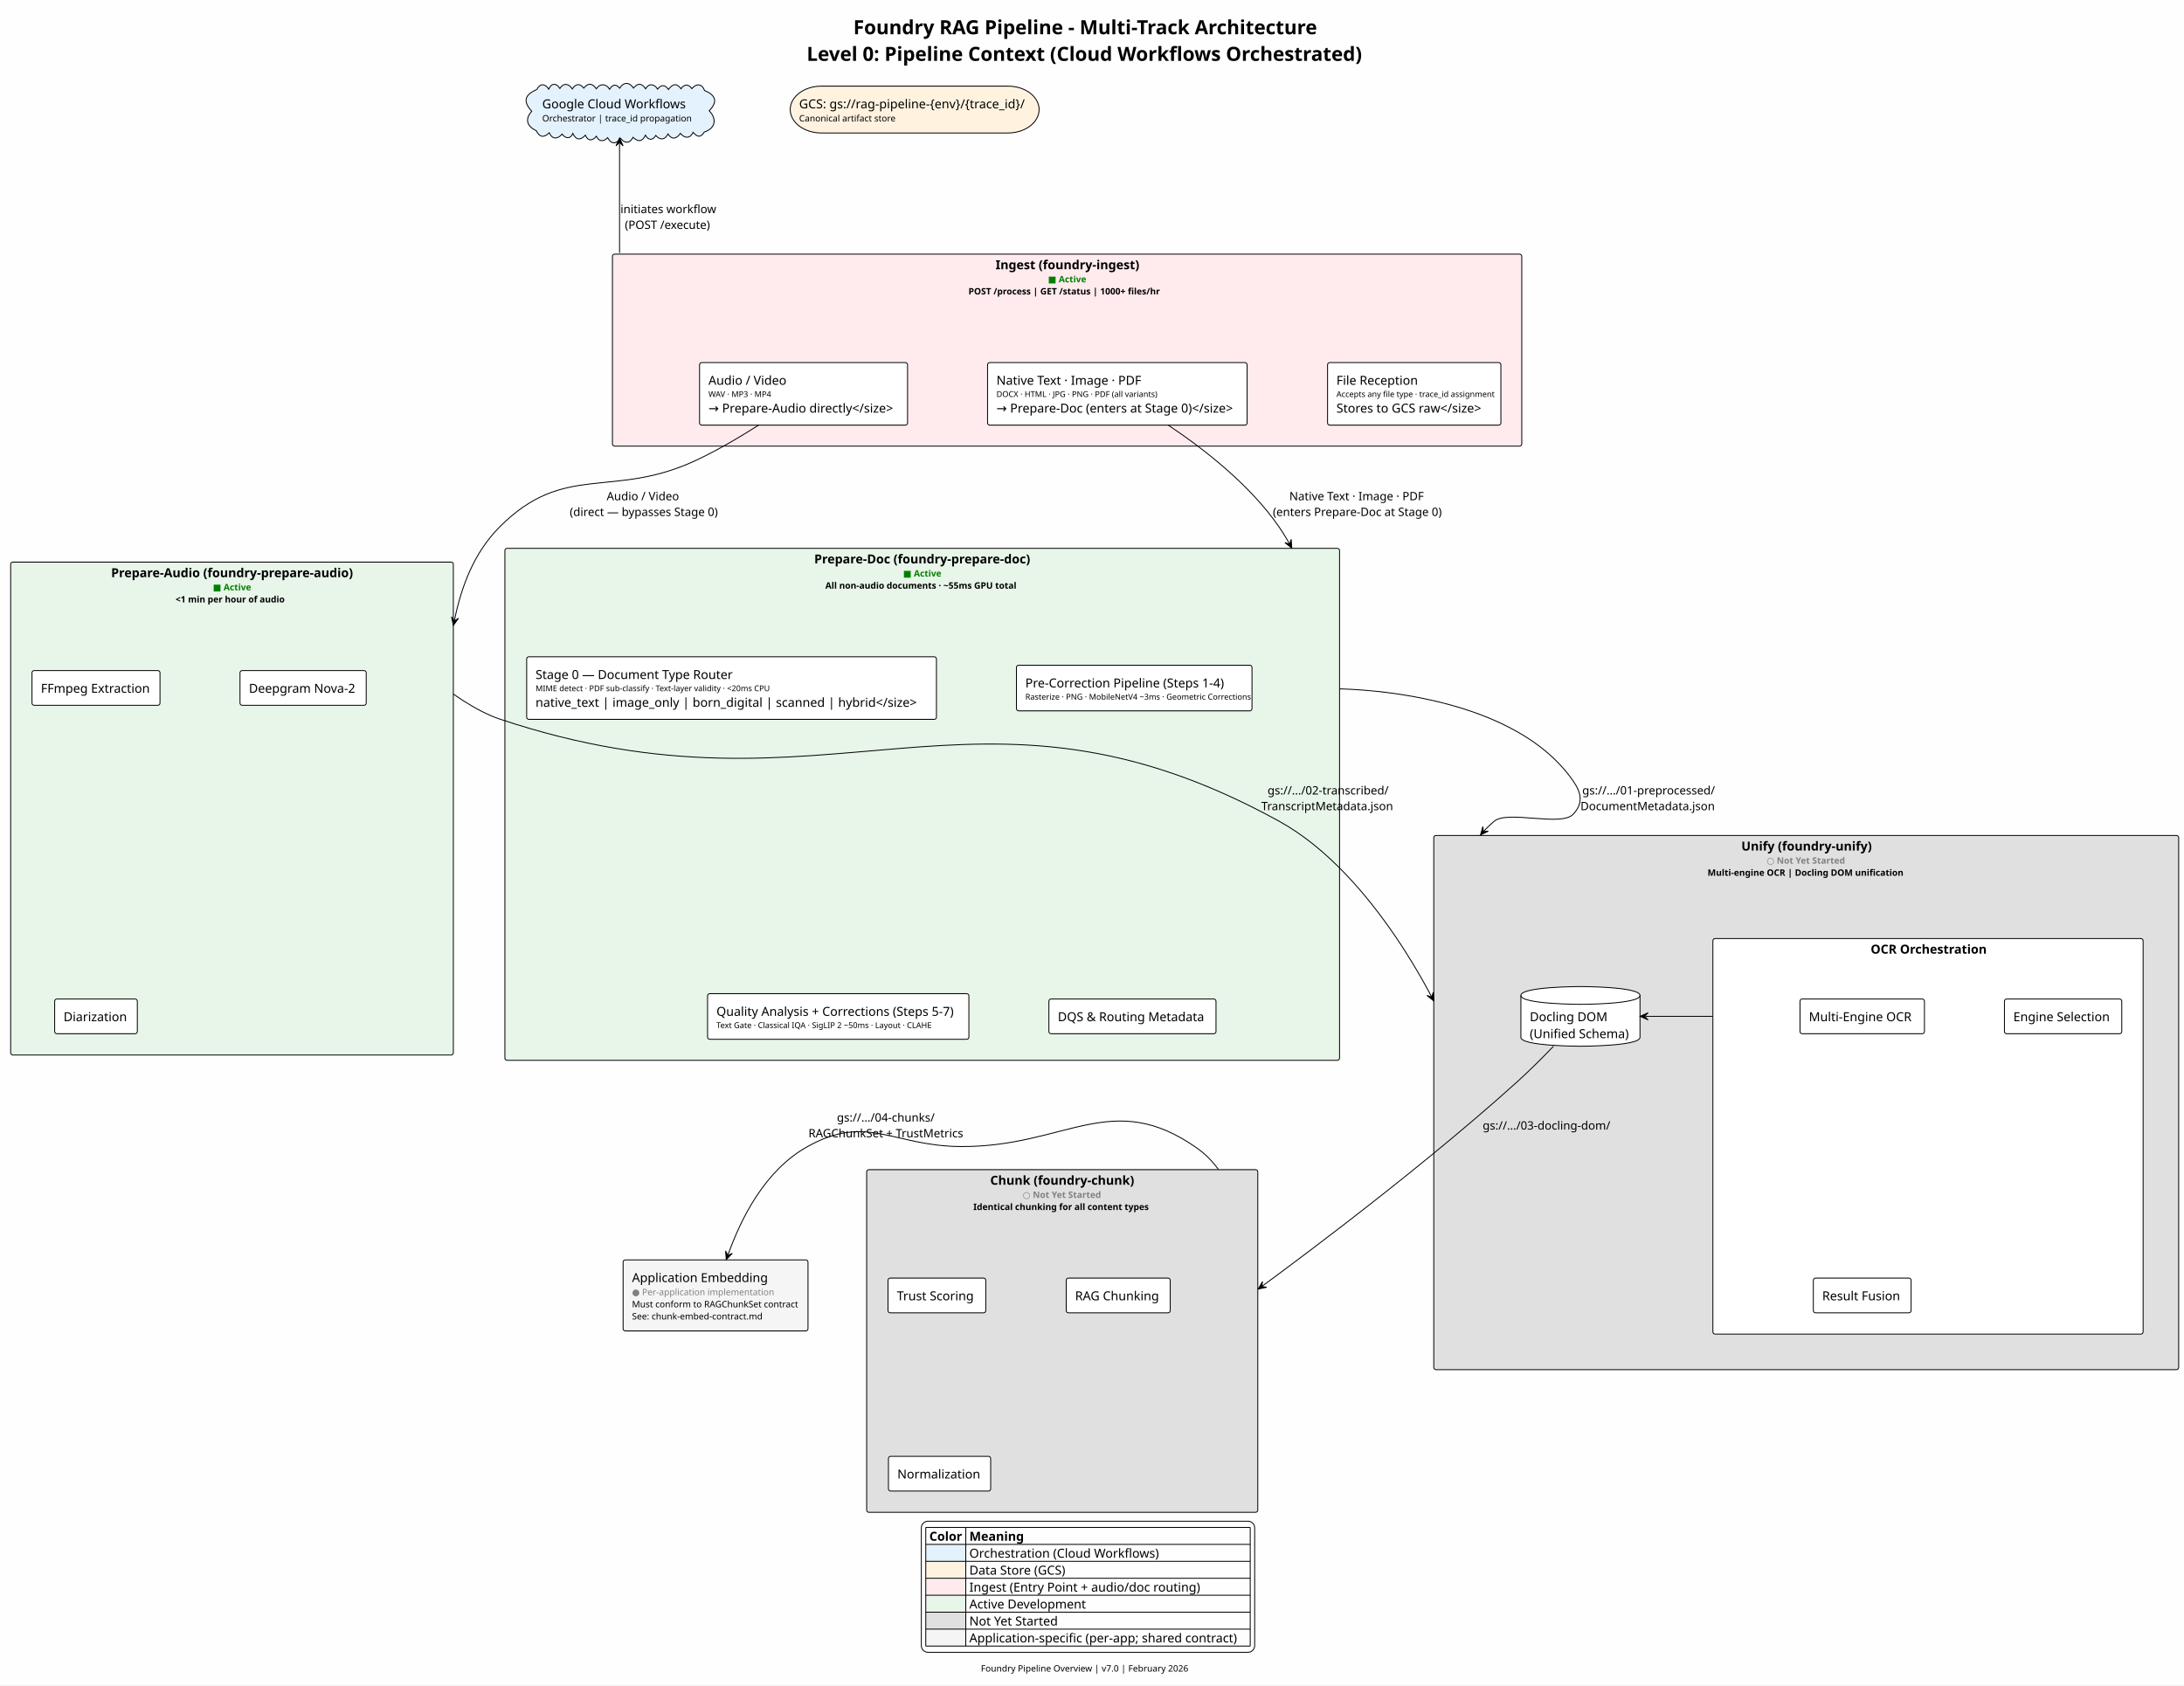
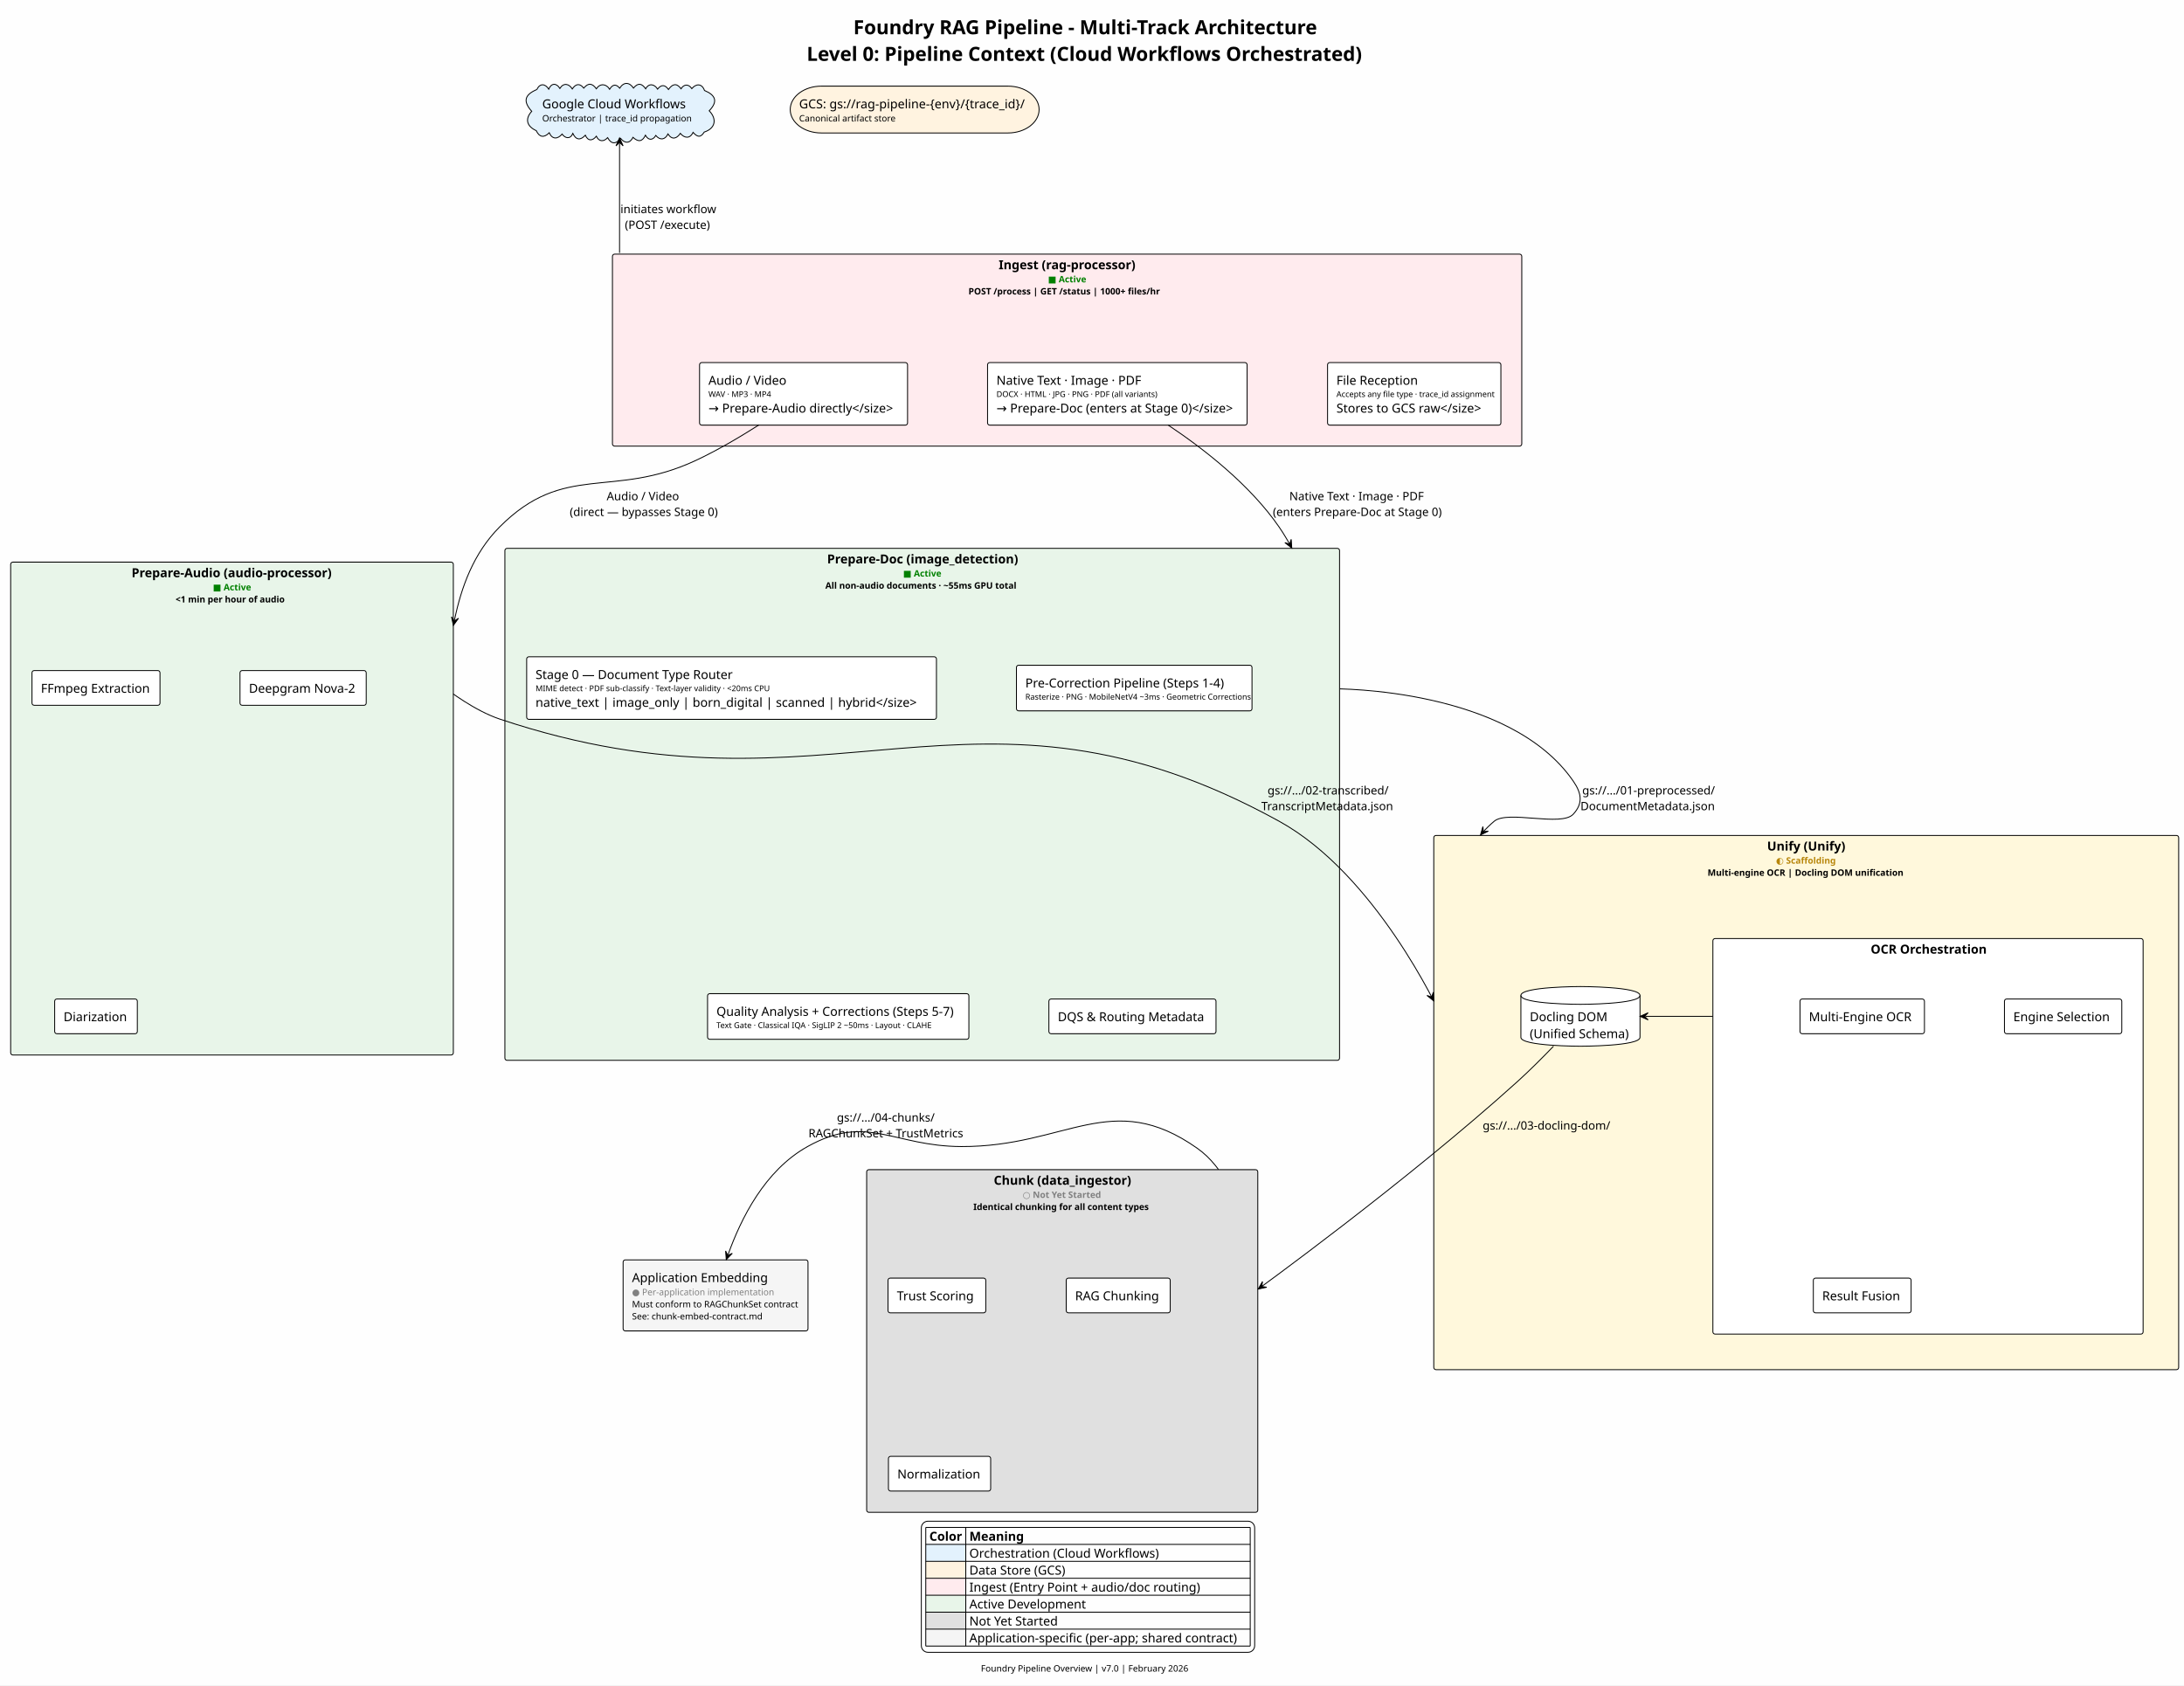
<svg xmlns="http://www.w3.org/2000/svg" contentStyleType="text/css" height="1896px" preserveAspectRatio="none" style="width:2457px;height:1896px;background:#FEFEFE;" version="1.1" viewBox="0 0 2457 1896" width="2457px" zoomAndPan="magnify">
  <defs />
  <g>
    <rect fill="#FEFEFE" height="1896" style="stroke:none;stroke-width:1.0;" width="2457" x="0" y="0" />
    <text fill="#000000" font-family="Verdana" font-size="22" font-weight="bold" lengthAdjust="spacing" textLength="528" x="960" y="38.518">Foundry RAG Pipeline - Multi-Track Architecture</text>
    <text fill="#000000" font-family="Verdana" font-size="22" font-weight="bold" lengthAdjust="spacing" textLength="633" x="907.5" y="68.482">Level 0: Pipeline Context (Cloud Workflows Orchestrated)</text>
    <g id="cluster_Ingest">
      <rect fill="#FFEBEE" height="216" rx="2.5" ry="2.5" style="stroke:#000000;stroke-width:1.0;" width="1023" x="689" y="285.906" />
-       <text fill="#000000" font-family="Verdana" font-size="14" font-weight="bold" lengthAdjust="spacing" textLength="161" x="1120" y="302.872">Ingest (foundry-ingest)</text>
+       <text fill="#000000" font-family="Verdana" font-size="14" font-weight="bold" lengthAdjust="spacing" textLength="154" x="1123.5" y="302.872">Ingest (rag-processor)</text>
      <text fill="#008000" font-family="Verdana" font-size="10" font-weight="bold" lengthAdjust="spacing" textLength="43" x="1179" y="317.664">■ Active</text>
      <text fill="#000000" font-family="Verdana" font-size="10" font-weight="bold" lengthAdjust="spacing" textLength="222" x="1089.5" y="331.284">POST /process | GET /status | 1000+ files/hr</text>
    </g>
    <g id="cluster_PrepareDoc">
      <rect fill="#E8F5E9" height="576" rx="2.5" ry="2.5" style="stroke:#000000;stroke-width:1.0;" width="939" x="568" y="616.906" />
-       <text fill="#000000" font-family="Verdana" font-size="14" font-weight="bold" lengthAdjust="spacing" textLength="243" x="916" y="633.872">Prepare-Doc (foundry-prepare-doc)</text>
+       <text fill="#000000" font-family="Verdana" font-size="14" font-weight="bold" lengthAdjust="spacing" textLength="214" x="930.5" y="633.872">Prepare-Doc (image_detection)</text>
      <text fill="#008000" font-family="Verdana" font-size="10" font-weight="bold" lengthAdjust="spacing" textLength="43" x="1016" y="648.664">■ Active</text>
      <text fill="#000000" font-family="Verdana" font-size="10" font-weight="bold" lengthAdjust="spacing" textLength="218" x="928.5" y="662.284">All non-audio documents · ~55ms GPU total</text>
    </g>
    <g id="cluster_PrepareAudio">
      <rect fill="#E8F5E9" height="554.5" rx="2.5" ry="2.5" style="stroke:#000000;stroke-width:1.0;" width="498" x="12" y="632.406" />
-       <text fill="#000000" font-family="Verdana" font-size="14" font-weight="bold" lengthAdjust="spacing" textLength="272" x="125" y="649.372">Prepare-Audio (foundry-prepare-audio)</text>
+       <text fill="#000000" font-family="Verdana" font-size="14" font-weight="bold" lengthAdjust="spacing" textLength="226" x="148" y="649.372">Prepare-Audio (audio-processor)</text>
      <text fill="#008000" font-family="Verdana" font-size="10" font-weight="bold" lengthAdjust="spacing" textLength="43" x="239.5" y="664.164">■ Active</text>
      <text fill="#000000" font-family="Verdana" font-size="10" font-weight="bold" lengthAdjust="spacing" textLength="127" x="197.5" y="677.784">&lt;1 min per hour of audio</text>
    </g>
    <g id="cluster_Unify">
-       <rect fill="#E0E0E0" height="601" rx="2.5" ry="2.5" style="stroke:#000000;stroke-width:1.0;" width="838" x="1613" y="939.906" />
-       <text fill="#000000" font-family="Verdana" font-size="14" font-weight="bold" lengthAdjust="spacing" textLength="146" x="1959" y="956.872">Unify (foundry-unify)</text>
-       <text fill="#808080" font-family="Verdana" font-size="10" font-weight="bold" lengthAdjust="spacing" textLength="89" x="1987.5" y="971.664">○ Not Yet Started</text>
+       <rect fill="#FFF8DC" height="601" rx="2.5" ry="2.5" style="stroke:#000000;stroke-width:1.0;" width="838" x="1613" y="939.906" />
+       <text fill="#000000" font-family="Verdana" font-size="14" font-weight="bold" lengthAdjust="spacing" textLength="88" x="1988" y="956.872">Unify (Unify)</text>
+       <text fill="#B8860B" font-family="Verdana" font-size="10" font-weight="bold" lengthAdjust="spacing" textLength="68" x="1998" y="971.664">◐ Scaffolding</text>
      <text fill="#000000" font-family="Verdana" font-size="10" font-weight="bold" lengthAdjust="spacing" textLength="222" x="1921" y="985.284">Multi-engine OCR | Docling DOM unification</text>
    </g>
    <g id="cluster_OCRLayer">
      <rect fill="#FFFFFF" height="445" rx="2.5" ry="2.5" style="stroke:#000000;stroke-width:1.0;" width="484" x="1927" y="1055.906" />
      <text fill="#000000" font-family="Verdana" font-size="14" font-weight="bold" lengthAdjust="spacing" textLength="129" x="2104.5" y="1072.872">OCR Orchestration</text>
    </g>
    <g id="cluster_Chunk">
      <rect fill="#E0E0E0" height="385.5" rx="2.5" ry="2.5" style="stroke:#000000;stroke-width:1.0;" width="440" x="975" y="1315.906" />
-       <text fill="#000000" font-family="Verdana" font-size="14" font-weight="bold" lengthAdjust="spacing" textLength="162" x="1114" y="1332.872">Chunk (foundry-chunk)</text>
+       <text fill="#000000" font-family="Verdana" font-size="14" font-weight="bold" lengthAdjust="spacing" textLength="154" x="1118" y="1332.872">Chunk (data_ingestor)</text>
      <text fill="#808080" font-family="Verdana" font-size="10" font-weight="bold" lengthAdjust="spacing" textLength="89" x="1150.5" y="1347.664">○ Not Yet Started</text>
      <text fill="#000000" font-family="Verdana" font-size="10" font-weight="bold" lengthAdjust="spacing" textLength="200" x="1095" y="1361.284">Identical chunking for all content types</text>
    </g>
    <g id="elem_FileRecv">
      <rect fill="#FFFFFF" height="70.394" rx="2.5" ry="2.5" style="stroke:#000000;stroke-width:1.0;" width="195" x="1493.5" y="407.906" />
      <text fill="#000000" font-family="Verdana" font-size="14" lengthAdjust="spacing" textLength="94" x="1503.5" y="432.872">File Reception</text>
      <text fill="#000000" font-family="Verdana" font-size="9" lengthAdjust="spacing" textLength="175" x="1503.5" y="446.595">Accepts any file type · trace_id assignment</text>
      <text fill="#000000" font-family="Verdana" font-size="14" lengthAdjust="spacing" textLength="166" x="1503.5" y="464.198">Stores to GCS raw&lt;/size&gt;</text>
    </g>
    <g id="elem_AudioTrack">
      <rect fill="#FFFFFF" height="70.394" rx="2.5" ry="2.5" style="stroke:#000000;stroke-width:1.0;" width="234" x="787" y="407.906" />
      <text fill="#000000" font-family="Verdana" font-size="14" lengthAdjust="spacing" textLength="89" x="797" y="432.872">Audio / Video</text>
      <text fill="#000000" font-family="Verdana" font-size="9" lengthAdjust="spacing" textLength="67" x="797" y="446.595">WAV · MP3 · MP4</text>
      <text fill="#000000" font-family="Verdana" font-size="14" lengthAdjust="spacing" textLength="214" x="797" y="464.198">→ Prepare-Audio directly&lt;/size&gt;</text>
    </g>
    <g id="elem_DocTrack">
      <rect fill="#FFFFFF" height="70.394" rx="2.5" ry="2.5" style="stroke:#000000;stroke-width:1.0;" width="292" x="1111" y="407.906" />
      <text fill="#000000" font-family="Verdana" font-size="14" lengthAdjust="spacing" textLength="167" x="1121" y="432.872">Native Text · Image · PDF</text>
      <text fill="#000000" font-family="Verdana" font-size="9" lengthAdjust="spacing" textLength="177" x="1121" y="446.595">DOCX · HTML · JPG · PNG · PDF (all variants)</text>
      <text fill="#000000" font-family="Verdana" font-size="14" lengthAdjust="spacing" textLength="272" x="1121" y="464.198">→ Prepare-Doc (enters at Stage 0)&lt;/size&gt;</text>
    </g>
    <g id="elem_Stage0">
      <rect fill="#FFFFFF" height="70.394" rx="2.5" ry="2.5" style="stroke:#000000;stroke-width:1.0;" width="461" x="592.5" y="738.906" />
      <text fill="#000000" font-family="Verdana" font-size="14" lengthAdjust="spacing" textLength="226" x="602.5" y="763.872">Stage 0 — Document Type Router</text>
      <text fill="#000000" font-family="Verdana" font-size="9" lengthAdjust="spacing" textLength="258" x="602.5" y="777.595">MIME detect · PDF sub-classify · Text-layer validity · &lt;20ms CPU</text>
      <text fill="#000000" font-family="Verdana" font-size="14" lengthAdjust="spacing" textLength="441" x="602.5" y="795.198">native_text | image_only | born_digital | scanned | hybrid&lt;/size&gt;</text>
    </g>
    <g id="elem_Stage1">
      <rect fill="#FFFFFF" height="51.326" rx="2.5" ry="2.5" style="stroke:#000000;stroke-width:1.0;" width="265" x="1143.5" y="748.406" />
      <text fill="#000000" font-family="Verdana" font-size="14" lengthAdjust="spacing" textLength="229" x="1153.5" y="773.372">Pre-Correction Pipeline (Steps 1-4)</text>
      <text fill="#000000" font-family="Verdana" font-size="9" lengthAdjust="spacing" textLength="245" x="1153.5" y="787.095">Rasterize · PNG · MobileNetV4 ~3ms · Geometric Corrections</text>
    </g>
    <g id="elem_Stage2">
      <rect fill="#FFFFFF" height="51.326" rx="2.5" ry="2.5" style="stroke:#000000;stroke-width:1.0;" width="294" x="796" y="1117.906" />
      <text fill="#000000" font-family="Verdana" font-size="14" lengthAdjust="spacing" textLength="274" x="806" y="1142.872">Quality Analysis + Corrections (Steps 5-7)</text>
      <text fill="#000000" font-family="Verdana" font-size="9" lengthAdjust="spacing" textLength="236" x="806" y="1156.595">Text Gate · Classical IQA · SigLIP 2 ~50ms · Layout · CLAHE</text>
    </g>
    <g id="elem_DQS">
      <rect fill="#FFFFFF" height="39.068" rx="2.5" ry="2.5" style="stroke:#000000;stroke-width:1.0;" width="188" x="1180" y="1123.906" />
      <text fill="#000000" font-family="Verdana" font-size="14" lengthAdjust="spacing" textLength="168" x="1190" y="1148.872">DQS &amp; Routing Metadata</text>
    </g>
    <g id="elem_FFmpeg">
      <rect fill="#FFFFFF" height="39.068" rx="2.5" ry="2.5" style="stroke:#000000;stroke-width:1.0;" width="144" x="36" y="754.406" />
      <text fill="#000000" font-family="Verdana" font-size="14" lengthAdjust="spacing" textLength="124" x="46" y="779.372">FFmpeg Extraction</text>
    </g>
    <g id="elem_Deepgram">
      <rect fill="#FFFFFF" height="39.068" rx="2.5" ry="2.5" style="stroke:#000000;stroke-width:1.0;" width="142" x="270" y="754.406" />
      <text fill="#000000" font-family="Verdana" font-size="14" lengthAdjust="spacing" textLength="122" x="280" y="779.372">Deepgram Nova-2</text>
    </g>
    <g id="elem_Diarize">
      <rect fill="#FFFFFF" height="39.068" rx="2.5" ry="2.5" style="stroke:#000000;stroke-width:1.0;" width="93" x="61.5" y="1123.906" />
      <text fill="#000000" font-family="Verdana" font-size="14" lengthAdjust="spacing" textLength="73" x="71.5" y="1148.872">Diarization</text>
    </g>
    <g id="elem_DoclingDOM">
      <path d="M1711,1119.906 C1711,1109.906 1778,1109.906 1778,1109.906 C1778,1109.906 1845,1109.906 1845,1119.906 L1845,1167.042 C1845,1177.042 1778,1177.042 1778,1177.042 C1778,1177.042 1711,1177.042 1711,1167.042 L1711,1119.906 " fill="#FFFFFF" style="stroke:#000000;stroke-width:1.0;" />
      <path d="M1711,1119.906 C1711,1129.906 1778,1129.906 1778,1129.906 C1778,1129.906 1845,1129.906 1845,1119.906 " fill="none" style="stroke:#000000;stroke-width:1.0;" />
      <text fill="#000000" font-family="Verdana" font-size="14" lengthAdjust="spacing" textLength="89" x="1721" y="1148.872">Docling DOM</text>
      <text fill="#000000" font-family="Verdana" font-size="14" lengthAdjust="spacing" textLength="114" x="1721" y="1167.94">(Unified Schema)</text>
    </g>
    <g id="elem_OCR">
      <rect fill="#FFFFFF" height="39.068" rx="2.5" ry="2.5" style="stroke:#000000;stroke-width:1.0;" width="140" x="2025" y="1123.906" />
      <text fill="#000000" font-family="Verdana" font-size="14" lengthAdjust="spacing" textLength="120" x="2035" y="1148.872">Multi-Engine OCR</text>
    </g>
    <g id="elem_EngineSelect">
      <rect fill="#FFFFFF" height="39.068" rx="2.5" ry="2.5" style="stroke:#000000;stroke-width:1.0;" width="132" x="2255" y="1123.906" />
      <text fill="#000000" font-family="Verdana" font-size="14" lengthAdjust="spacing" textLength="112" x="2265" y="1148.872">Engine Selection</text>
    </g>
    <g id="elem_ResultFusion">
      <rect fill="#FFFFFF" height="39.068" rx="2.5" ry="2.5" style="stroke:#000000;stroke-width:1.0;" width="110" x="2040" y="1437.906" />
      <text fill="#000000" font-family="Verdana" font-size="14" lengthAdjust="spacing" textLength="90" x="2050" y="1462.872">Result Fusion</text>
    </g>
    <g id="elem_Trust">
      <rect fill="#FFFFFF" height="39.068" rx="2.5" ry="2.5" style="stroke:#000000;stroke-width:1.0;" width="110" x="999" y="1437.906" />
      <text fill="#000000" font-family="Verdana" font-size="14" lengthAdjust="spacing" textLength="90" x="1009" y="1462.872">Trust Scoring</text>
    </g>
    <g id="elem_Chunking">
      <rect fill="#FFFFFF" height="39.068" rx="2.5" ry="2.5" style="stroke:#000000;stroke-width:1.0;" width="117" x="1199.5" y="1437.906" />
      <text fill="#000000" font-family="Verdana" font-size="14" lengthAdjust="spacing" textLength="97" x="1209.5" y="1462.872">RAG Chunking</text>
    </g>
    <g id="elem_Normalize">
      <rect fill="#FFFFFF" height="39.068" rx="2.5" ry="2.5" style="stroke:#000000;stroke-width:1.0;" width="115" x="999.5" y="1638.406" />
      <text fill="#000000" font-family="Verdana" font-size="14" lengthAdjust="spacing" textLength="95" x="1009.5" y="1663.372">Normalization</text>
    </g>
    <g id="elem_Orchestrator">
      <path d="M603.979,100.678 C607.442,93.318 613.447,94.085 617.313,100.282 C620.324,93.197 625.99,93.202 629.861,99.474 C634.068,92.702 640.149,94.149 643.828,100.055 C647.623,94.362 652.075,93.201 656.717,99.114 C661.924,92.854 666.336,93.612 670.878,99.866 C675.158,93.484 682.018,94.122 685.833,100.416 C689.055,95.112 692.802,93.931 697.154,99.207 C701.696,91.928 708.007,92.211 712.667,99.078 C717.702,92.912 722.061,93.654 726.362,99.888 C730.053,93.064 736.423,94.668 739.781,100.248 C744.015,94.853 748.154,95.106 752.014,100.666 C756.446,94.519 760.997,92.846 766.179,99.859 C769.557,94.327 774.756,94.46 778.297,99.675 C783.145,93.828 789.735,93.808 792.546,101.776 C805.066,107.038 808.004,114.105 797.857,124.634 C806.756,133.861 805.019,144.431 792.251,148.589 C788.035,155.494 784.229,154.007 779.703,148.913 C776.211,156.44 769.889,155.539 765.367,150.048 C761.389,155.991 756.046,157.832 751.442,150.716 C748.227,157.438 742.527,158.15 737.768,152.41 C734.345,158.264 729.295,158 726.124,152.159 C722.464,159.741 717.956,159.847 712.12,154.52 C708.714,161.587 702.781,161.592 698.231,155.751 C693.114,162.196 687.848,162.703 683.574,154.885 C679.226,159.696 673.827,159.617 670.896,153.274 C666.683,158.571 661.586,159.15 658.491,152.146 C652.995,158.098 648.028,157.701 644.446,150.155 C641.641,156.88 635.849,155.829 632.376,150.845 C627.492,156.573 621.404,157.226 617.887,149.385 C612.03,155.306 606.867,154.629 603.254,146.968 C592.969,142.309 590.044,134.162 598.2,125.218 C587.928,113.735 590.364,106.536 603.979,100.678 " fill="#E3F2FD" style="stroke:#000000;stroke-width:1.0;" />
      <text fill="#000000" font-family="Verdana" font-size="14" lengthAdjust="spacing" textLength="163" x="610" y="121.872">Google Cloud Workflows</text>
      <text fill="#000000" font-family="Verdana" font-size="10" lengthAdjust="spacing" textLength="174" x="610" y="136.664">Orchestrator | trace_id propagation</text>
    </g>
    <g id="elem_GCS">
      <rect fill="#FFF3E0" height="52.688" rx="35" ry="35" style="stroke:#000000;stroke-width:1.0;" width="280" x="889" y="96.906" />
      <text fill="#000000" font-family="Verdana" font-size="14" lengthAdjust="spacing" textLength="260" x="899" y="121.872">GCS: gs://rag-pipeline-{env}/{trace_id}/</text>
      <text fill="#000000" font-family="Verdana" font-size="10" lengthAdjust="spacing" textLength="113" x="899" y="136.664">Canonical artifact store</text>
    </g>
    <g id="elem_AppEmbed">
      <rect fill="#F5F5F5" height="79.928" rx="2.5" ry="2.5" style="stroke:#000000;stroke-width:1.0;" width="208" x="701" y="1417.406" />
      <text fill="#000000" font-family="Verdana" font-size="14" lengthAdjust="spacing" textLength="158" x="711" y="1442.372">Application Embedding</text>
      <text fill="#808080" font-family="Verdana" font-size="10" lengthAdjust="spacing" textLength="166" x="711" y="1457.164">● Per-application implementation</text>
      <text fill="#000000" font-family="Verdana" font-size="10" lengthAdjust="spacing" textLength="188" x="711" y="1470.784">Must conform to RAGChunkSet contract</text>
      <text fill="#000000" font-family="Verdana" font-size="10" lengthAdjust="spacing" textLength="148" x="711" y="1484.404">See: chunk-embed-contract.md</text>
    </g>
    <g id="link_Orchestrator_Ingest">
      <path d="M697,161.136 C697,180.746 697,202.072 697,232.128 C697,247.156 697,262.867 697,278.637 C697,280.608 697,282.58 697,284.552 " fill="none" id="Orchestrator-backto-Ingest" style="stroke:#000000;stroke-width:1.0;" />
      <polygon fill="#000000" points="697,155.136,693,164.136,697,160.136,701,164.136,697,155.136" style="stroke:#000000;stroke-width:1.0;" />
      <text fill="#000000" font-family="Verdana" font-size="13" lengthAdjust="spacing" textLength="105" x="698" y="239.803">initiates workflow</text>
      <text fill="#000000" font-family="Verdana" font-size="13" lengthAdjust="spacing" textLength="95" x="703" y="257.509">(POST /execute)</text>
    </g>
    <g id="link_AudioTrack_PrepareAudio">
      <path d="M853.88,478.006 C832.62,491.556 807.19,506.576 783,517.906 C689.07,561.906 635.15,519.366 562,592.906 C532.73,622.336 518.952,660.525 511.273,697.689 " fill="none" id="AudioTrack-to-PrepareAudio" style="stroke:#000000;stroke-width:1.0;" />
      <polygon fill="#000000" points="510.059,703.565,515.797,695.561,511.07,698.668,507.963,693.942,510.059,703.565" style="stroke:#000000;stroke-width:1.0;" />
      <text fill="#000000" font-family="Verdana" font-size="13" lengthAdjust="spacing" textLength="80" x="682.5" y="562.803">Audio / Video</text>
      <text fill="#000000" font-family="Verdana" font-size="13" lengthAdjust="spacing" textLength="163" x="641" y="580.509">(direct — bypasses Stage 0)</text>
    </g>
    <g id="link_DocTrack_PrepareDoc">
      <path d="M1313.98,478.106 C1354.07,504.816 1406.22,545.326 1439,592.906 C1441.943,597.179 1444.751,601.607 1447.43,606.155 C1448.769,608.43 1450.076,610.734 1451.351,613.064 C1451.989,614.229 1449.816,610.095 1450.438,611.272 " fill="none" id="DocTrack-to-PrepareDoc" style="stroke:#000000;stroke-width:1.0;" />
      <polygon fill="#000000" points="1453.24,616.577,1452.574,606.751,1450.905,612.156,1445.5,610.487,1453.24,616.577" style="stroke:#000000;stroke-width:1.0;" />
      <text fill="#000000" font-family="Verdana" font-size="13" lengthAdjust="spacing" textLength="148" x="1450.5" y="562.803">Native Text · Image · PDF</text>
      <text fill="#000000" font-family="Verdana" font-size="13" lengthAdjust="spacing" textLength="185" x="1432" y="580.509">(enters Prepare-Doc at Stage 0)</text>
    </g>
    <g id="link_PrepareDoc_Unify">
      <path d="M1507.417,775.008 C1508.092,775.025 1508.805,775.045 1509.554,775.068 C1515.545,775.251 1523.854,775.632 1533.882,776.417 C1553.938,777.989 1580.864,781.178 1609.85,787.64 C1667.822,800.564 1734.035,826.576 1770,878.906 C1779.31,892.456 1781.1,903.766 1770,915.906 C1756.6,930.566 1696.24,911.166 1681,923.906 C1676.246,927.88 1671.85,932.192 1667.786,936.785 C1667.278,937.359 1666.775,937.938 1666.278,938.521 C1666.029,938.812 1669.638,934.508 1669.391,934.802 " fill="none" id="PrepareDoc-to-Unify" style="stroke:#000000;stroke-width:1.0;" />
      <polygon fill="#000000" points="1665.535,939.398,1674.384,935.074,1668.749,935.568,1668.255,929.933,1665.535,939.398" style="stroke:#000000;stroke-width:1.0;" />
      <text fill="#000000" font-family="Verdana" font-size="13" lengthAdjust="spacing" textLength="145" x="1780" y="893.803">gs://.../01-preprocessed/</text>
      <text fill="#000000" font-family="Verdana" font-size="13" lengthAdjust="spacing" textLength="149" x="1778" y="911.509">DocumentMetadata.json</text>
    </g>
    <g id="link_PrepareAudio_Unify">
      <path d="M510.002,780.791 C510.123,780.876 510.246,780.963 510.37,781.05 C510.618,781.225 510.871,781.402 511.129,781.582 C512.158,782.302 513.261,783.063 514.429,783.857 C516.767,785.444 519.368,787.163 522.175,788.945 C533.403,796.071 547.92,804.196 562,808.906 C934.79,933.676 1094.64,734.286 1439,923.906 C1493.49,953.911 1538.43,1007.311 1570.021,1053.809 C1585.817,1077.057 1598.275,1098.581 1606.922,1114.591 C1609.083,1118.594 1611.007,1122.252 1612.684,1125.506 C1612.789,1125.709 1610.15,1120.575 1610.253,1120.775 " fill="none" id="PrepareAudio-to-Unify" style="stroke:#000000;stroke-width:1.0;" />
      <polygon fill="#000000" points="1612.996,1126.111,1612.439,1116.278,1610.71,1121.665,1605.324,1119.936,1612.996,1126.111" style="stroke:#000000;stroke-width:1.0;" />
      <text fill="#000000" font-family="Verdana" font-size="13" lengthAdjust="spacing" textLength="132" x="1426" y="893.803">gs://.../02-transcribed/</text>
      <text fill="#000000" font-family="Verdana" font-size="13" lengthAdjust="spacing" textLength="146" x="1419" y="911.509">TranscriptMetadata.json</text>
    </g>
    <g id="link_OCRLayer_DoclingDOM">
      <path d="M1926.986,1143.406 C1926.87,1143.406 1926.754,1143.406 1926.638,1143.406 C1926.406,1143.406 1926.174,1143.406 1925.941,1143.406 C1925.013,1143.406 1924.084,1143.406 1923.155,1143.406 C1919.441,1143.406 1915.726,1143.406 1912.012,1143.406 C1904.582,1143.406 1897.154,1143.406 1889.725,1143.406 C1874.868,1143.406 1866.01,1143.406 1851.15,1143.406 " fill="none" id="OCRLayer-to-DoclingDOM" style="stroke:#000000;stroke-width:1.0;" />
      <polygon fill="#000000" points="1845.15,1143.406,1854.15,1147.406,1850.15,1143.406,1854.15,1139.406,1845.15,1143.406" style="stroke:#000000;stroke-width:1.0;" />
    </g>
    <g id="link_DoclingDOM_Chunk">
      <path d="M1747.71,1177.016 C1735.41,1189.806 1720.86,1204.386 1707,1216.906 C1644.695,1273.206 1571.047,1332.104 1512.316,1377.404 C1482.951,1400.054 1457.314,1419.304 1438.689,1433.131 C1429.376,1440.045 1421.817,1445.602 1416.42,1449.551 C1416.083,1449.797 1420.598,1446.497 1420.277,1446.731 " fill="none" id="DoclingDOM-to-Chunk" style="stroke:#000000;stroke-width:1.0;" />
      <polygon fill="#000000" points="1415.434,1450.272,1425.06,1448.19,1419.47,1447.321,1420.338,1441.732,1415.434,1450.272" style="stroke:#000000;stroke-width:1.0;" />
      <text fill="#000000" font-family="Verdana" font-size="13" lengthAdjust="spacing" textLength="140" x="1668" y="1270.803">gs://.../03-docling-dom/</text>
    </g>
    <g id="link_Chunk_AppEmbed">
      <path d="M1370.765,1315.734 C1370.595,1315.5 1370.424,1315.266 1370.252,1315.034 C1369.908,1314.568 1369.562,1314.105 1369.211,1313.645 C1368.511,1312.725 1367.798,1311.815 1367.072,1310.917 C1361.263,1303.734 1354.612,1297.286 1347,1291.906 C1250.64,1223.796 1199.5,1290.346 1081.5,1289.906 C1004.61,1289.616 975.65,1252.456 908.5,1289.906 C860.13,1316.876 833.556,1371.139 819.076,1411.499 " fill="none" id="Chunk-to-AppEmbed" style="stroke:#000000;stroke-width:1.0;" />
      <polygon fill="#000000" points="817.05,1417.146,823.854,1410.026,818.739,1412.44,816.324,1407.324,817.05,1417.146" style="stroke:#000000;stroke-width:1.0;" />
      <text fill="#000000" font-family="Verdana" font-size="13" lengthAdjust="spacing" textLength="107" x="941.5" y="1261.803">gs://.../04-chunks/</text>
      <text fill="#000000" font-family="Verdana" font-size="13" lengthAdjust="spacing" textLength="171" x="909.5" y="1279.509">RAGChunkSet + TrustMetrics</text>
    </g>
    <rect fill="none" height="147.475" id="_legend" rx="7.5" ry="7.5" style="stroke:#000000;stroke-width:1.0;" width="375" x="1036.5" y="1711.406" />
    <text fill="#000000" font-family="Verdana" font-size="14" font-weight="bold" lengthAdjust="spacing" textLength="37" x="1045.5" y="1733.372">Color</text>
    <text fill="#000000" font-family="Verdana" font-size="14" font-weight="bold" lengthAdjust="spacing" textLength="60" x="1090.5" y="1733.372">Meaning</text>
    <rect fill="#E3F2FD" height="19.068" style="stroke:none;stroke-width:1.0;" width="45" x="1041.5" y="1737.474" />
    <text fill="#000000" font-family="Verdana" font-size="14" lengthAdjust="spacing" textLength="4" x="1041.5" y="1752.44"> </text>
    <text fill="#000000" font-family="Verdana" font-size="14" lengthAdjust="spacing" textLength="217" x="1090.5" y="1752.44">Orchestration (Cloud Workflows)</text>
    <rect fill="#FFF3E0" height="19.068" style="stroke:none;stroke-width:1.0;" width="45" x="1041.5" y="1756.542" />
    <text fill="#000000" font-family="Verdana" font-size="14" lengthAdjust="spacing" textLength="4" x="1041.5" y="1771.508"> </text>
    <text fill="#000000" font-family="Verdana" font-size="14" lengthAdjust="spacing" textLength="109" x="1090.5" y="1771.508">Data Store (GCS)</text>
    <rect fill="#FFEBEE" height="19.068" style="stroke:none;stroke-width:1.0;" width="45" x="1041.5" y="1775.61" />
    <text fill="#000000" font-family="Verdana" font-size="14" lengthAdjust="spacing" textLength="4" x="1041.5" y="1790.576"> </text>
    <text fill="#000000" font-family="Verdana" font-size="14" lengthAdjust="spacing" textLength="265" x="1090.5" y="1790.576">Ingest (Entry Point + audio/doc routing)</text>
    <rect fill="#E8F5E9" height="19.068" style="stroke:none;stroke-width:1.0;" width="45" x="1041.5" y="1794.678" />
    <text fill="#000000" font-family="Verdana" font-size="14" lengthAdjust="spacing" textLength="4" x="1041.5" y="1809.644"> </text>
    <text fill="#000000" font-family="Verdana" font-size="14" lengthAdjust="spacing" textLength="133" x="1090.5" y="1809.644">Active Development</text>
    <rect fill="#E0E0E0" height="19.068" style="stroke:none;stroke-width:1.0;" width="45" x="1041.5" y="1813.746" />
    <text fill="#000000" font-family="Verdana" font-size="14" lengthAdjust="spacing" textLength="4" x="1041.5" y="1828.712"> </text>
    <text fill="#000000" font-family="Verdana" font-size="14" lengthAdjust="spacing" textLength="102" x="1090.5" y="1828.712">Not Yet Started</text>
    <rect fill="#F5F5F5" height="19.068" style="stroke:none;stroke-width:1.0;" width="45" x="1041.5" y="1832.814" />
    <text fill="#000000" font-family="Verdana" font-size="14" lengthAdjust="spacing" textLength="4" x="1041.5" y="1847.78"> </text>
    <text fill="#000000" font-family="Verdana" font-size="14" lengthAdjust="spacing" textLength="312" x="1090.5" y="1847.78">Application-specific (per-app; shared contract)</text>
    <line style="stroke:#000000;stroke-width:1.0;" x1="1041.5" x2="1406.5" y1="1718.406" y2="1718.406" />
    <line style="stroke:#000000;stroke-width:1.0;" x1="1041.5" x2="1406.5" y1="1737.474" y2="1737.474" />
    <line style="stroke:#000000;stroke-width:1.0;" x1="1041.5" x2="1406.5" y1="1756.542" y2="1756.542" />
    <line style="stroke:#000000;stroke-width:1.0;" x1="1041.5" x2="1406.5" y1="1775.61" y2="1775.61" />
    <line style="stroke:#000000;stroke-width:1.0;" x1="1041.5" x2="1406.5" y1="1794.678" y2="1794.678" />
    <line style="stroke:#000000;stroke-width:1.0;" x1="1041.5" x2="1406.5" y1="1813.746" y2="1813.746" />
    <line style="stroke:#000000;stroke-width:1.0;" x1="1041.5" x2="1406.5" y1="1832.814" y2="1832.814" />
    <line style="stroke:#000000;stroke-width:1.0;" x1="1041.5" x2="1406.5" y1="1851.882" y2="1851.882" />
    <line style="stroke:#000000;stroke-width:1.0;" x1="1041.5" x2="1041.5" y1="1718.406" y2="1851.882" />
    <line style="stroke:#000000;stroke-width:1.0;" x1="1086.5" x2="1086.5" y1="1718.406" y2="1851.882" />
    <line style="stroke:#000000;stroke-width:1.0;" x1="1406.5" x2="1406.5" y1="1718.406" y2="1851.882" />
    <text fill="#000000" font-family="Verdana" font-size="10" lengthAdjust="spacing" textLength="241" x="1103.5" y="1880.572">Foundry Pipeline Overview | v7.0 | February 2026</text>
  </g>
</svg>
